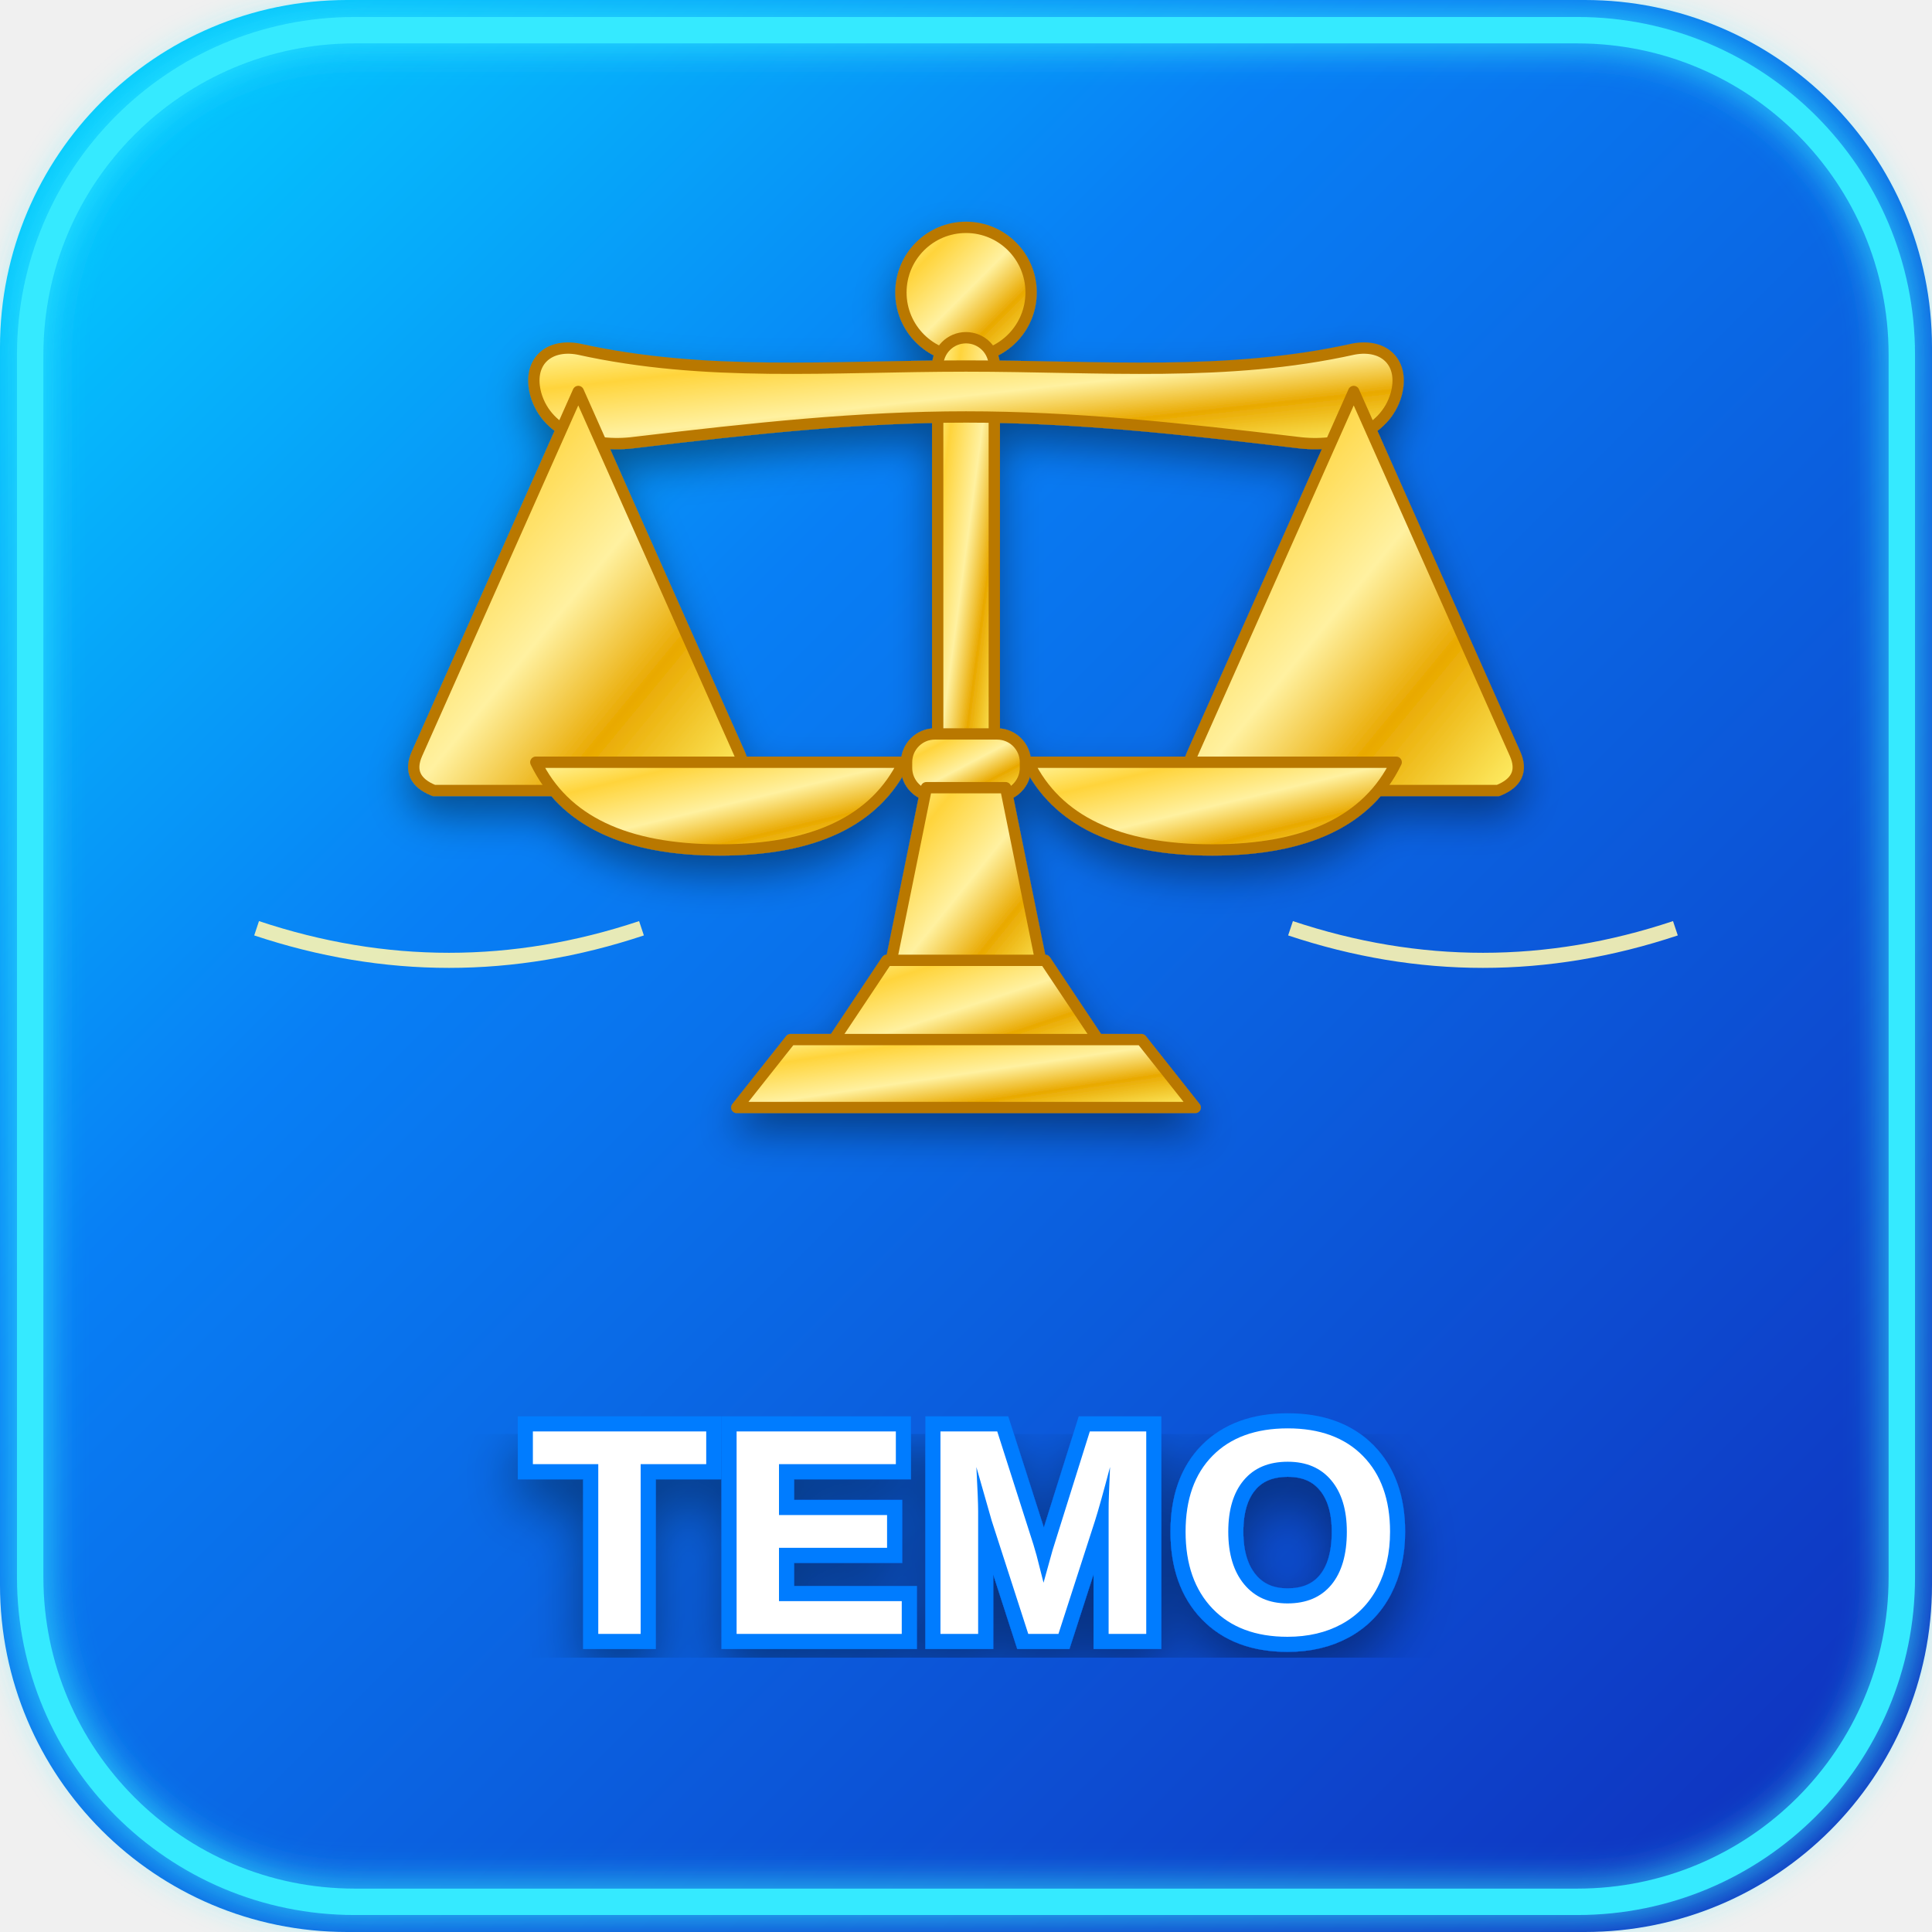
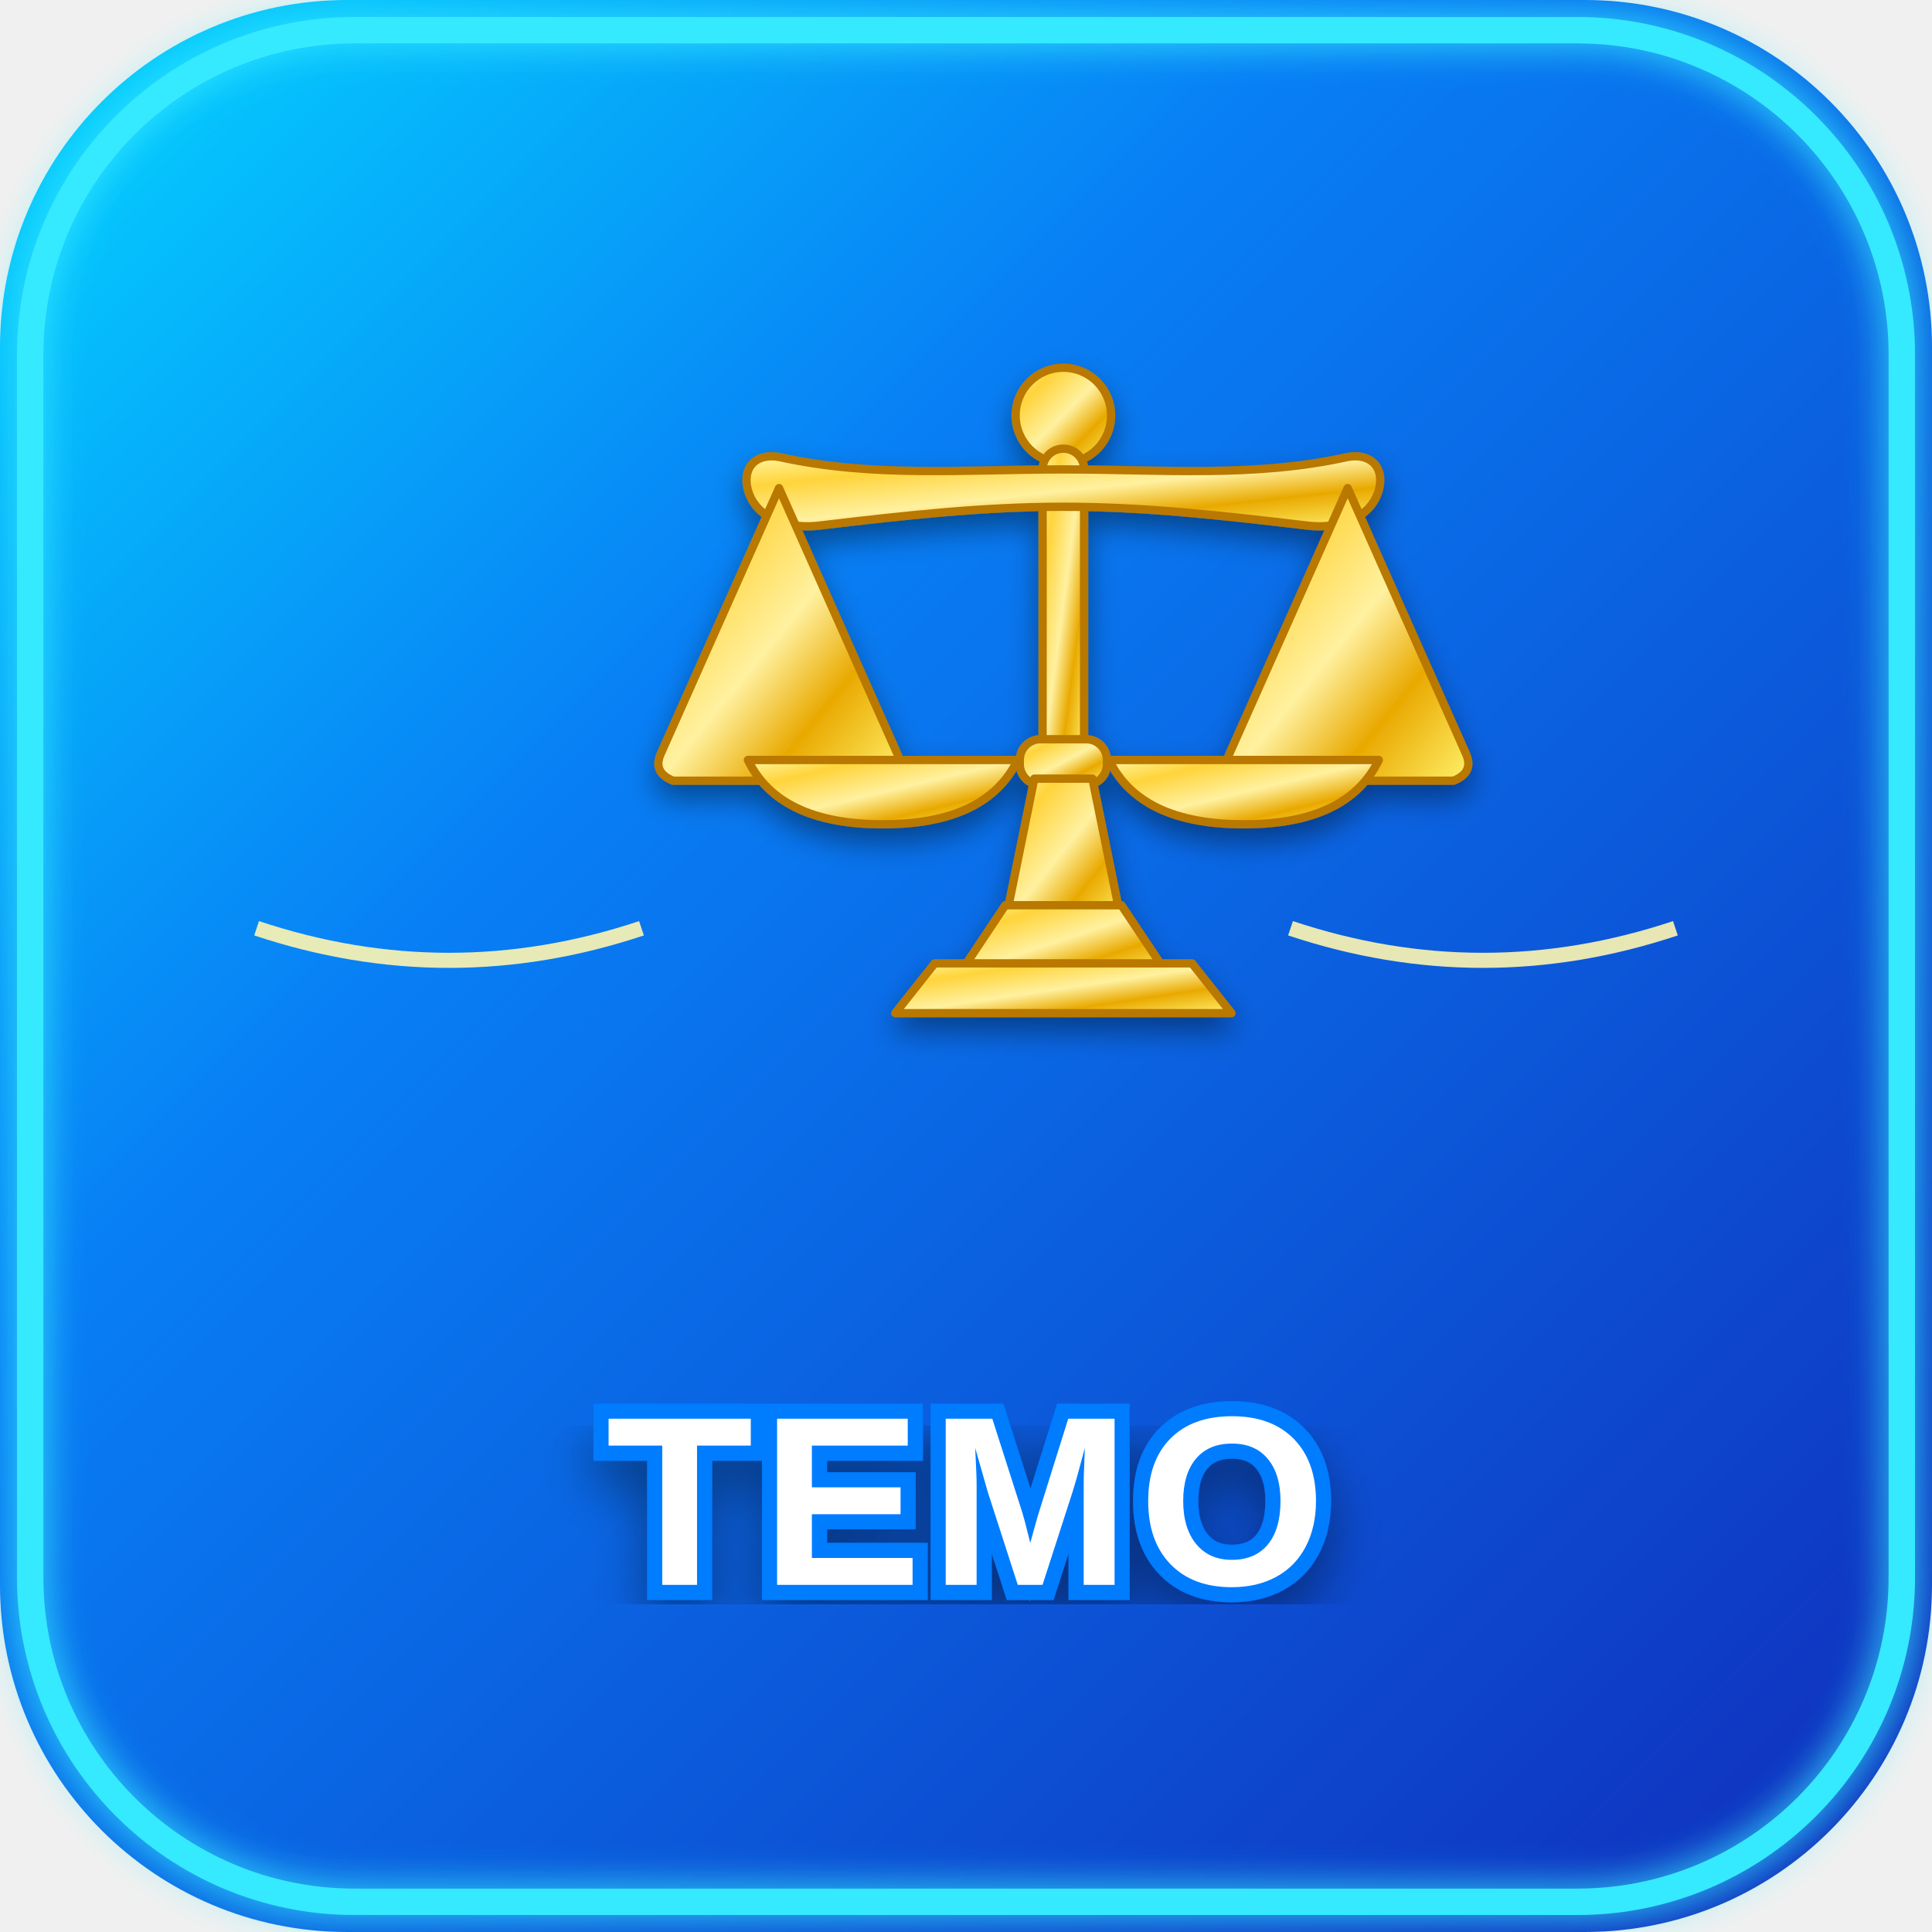
<svg xmlns="http://www.w3.org/2000/svg" viewBox="0 0 512 512">
  <defs>
    <linearGradient id="bg" x1="0" y1="0" x2="1" y2="1">
      <stop stop-color="#04d8ff" />
      <stop offset=".35" stop-color="#087ff5" />
      <stop offset="1" stop-color="#102bba" />
    </linearGradient>
    <linearGradient id="gold" x1="0" y1="0" x2="1" y2="1">
      <stop stop-color="#fff6a0" />
      <stop offset=".22" stop-color="#ffd43b" />
      <stop offset=".5" stop-color="#fff1a0" />
      <stop offset=".72" stop-color="#e9a900" />
      <stop offset="1" stop-color="#fff06a" />
    </linearGradient>
    <filter id="glow">
      <feGaussianBlur stdDeviation="5" result="b" />
      <feMerge>
        <feMergeNode in="b" />
        <feMergeNode in="SourceGraphic" />
      </feMerge>
    </filter>
    <filter id="shadow">
      <feDropShadow dx="0" dy="7" stdDeviation="7" flood-opacity=".4" />
    </filter>
  </defs>
  <rect width="512" height="512" rx="92" fill="url(#bg)" />
  <rect x="8" y="8" width="496" height="496" rx="86" fill="none" stroke="#35eaff" stroke-width="7" filter="url(#glow)" />
-   <g transform="translate(64 16) scale(.75)" fill="url(#gold)" stroke="#b97800" stroke-width="4" stroke-linejoin="round" filter="url(#shadow)">
+   <g transform="translate(141 65) scale(.55)" fill="url(#gold)" stroke="#b97800" stroke-width="4" stroke-linejoin="round" filter="url(#shadow)">
    <circle cx="256" cy="82" r="23" />
    <rect x="246" y="98" width="20" height="150" rx="10" />
    <path d="M256 108 C208 108 164 112 119 102 C108 100 101 107 104 118 C108 132 124 137 139 135 C181 130 218 126 256 126 C294 126 331 130 373 135 C388 137 404 132 408 118 C411 107 404 100 393 102 C348 112 304 108 256 108Z" />
    <path d="M119 117 L62 245 Q58 254 68 258 H170 Q180 254 176 245 Z" />
    <path d="M393 117 L336 245 Q332 254 342 258 H444 Q454 254 450 245 Z" />
    <path d="M104 248 Q119 279 169 279 Q219 279 234 248 Z" />
    <path d="M278 248 Q293 279 343 279 Q393 279 408 248 Z" />
    <rect x="235" y="238" width="42" height="22" rx="10" />
    <path d="M242 257 H270 L284 326 H228 Z" />
    <path d="M228 318 H284 L306 351 H206 Z" />
    <path d="M194 346 H318 L337 370 H175 Z" />
  </g>
  <g fill="none" stroke="#fff6b0" stroke-width="4" opacity=".9">
    <path d="M68 246 Q119 263 170 246" />
    <path d="M342 246 Q393 263 444 246" />
  </g>
-   <text x="256" y="433" text-anchor="middle" font-family="Arial,sans-serif" font-size="78" font-weight="900" letter-spacing="2" fill="#fff" stroke="#007cff" stroke-width="8" paint-order="stroke" filter="url(#shadow)">TEMO</text>
+   <text x="256" y="420" text-anchor="middle" font-family="Arial,sans-serif" font-size="64" font-weight="900" letter-spacing="2" fill="#fff" stroke="#007cff" stroke-width="8" paint-order="stroke" filter="url(#shadow)">TEMO</text>
</svg>
